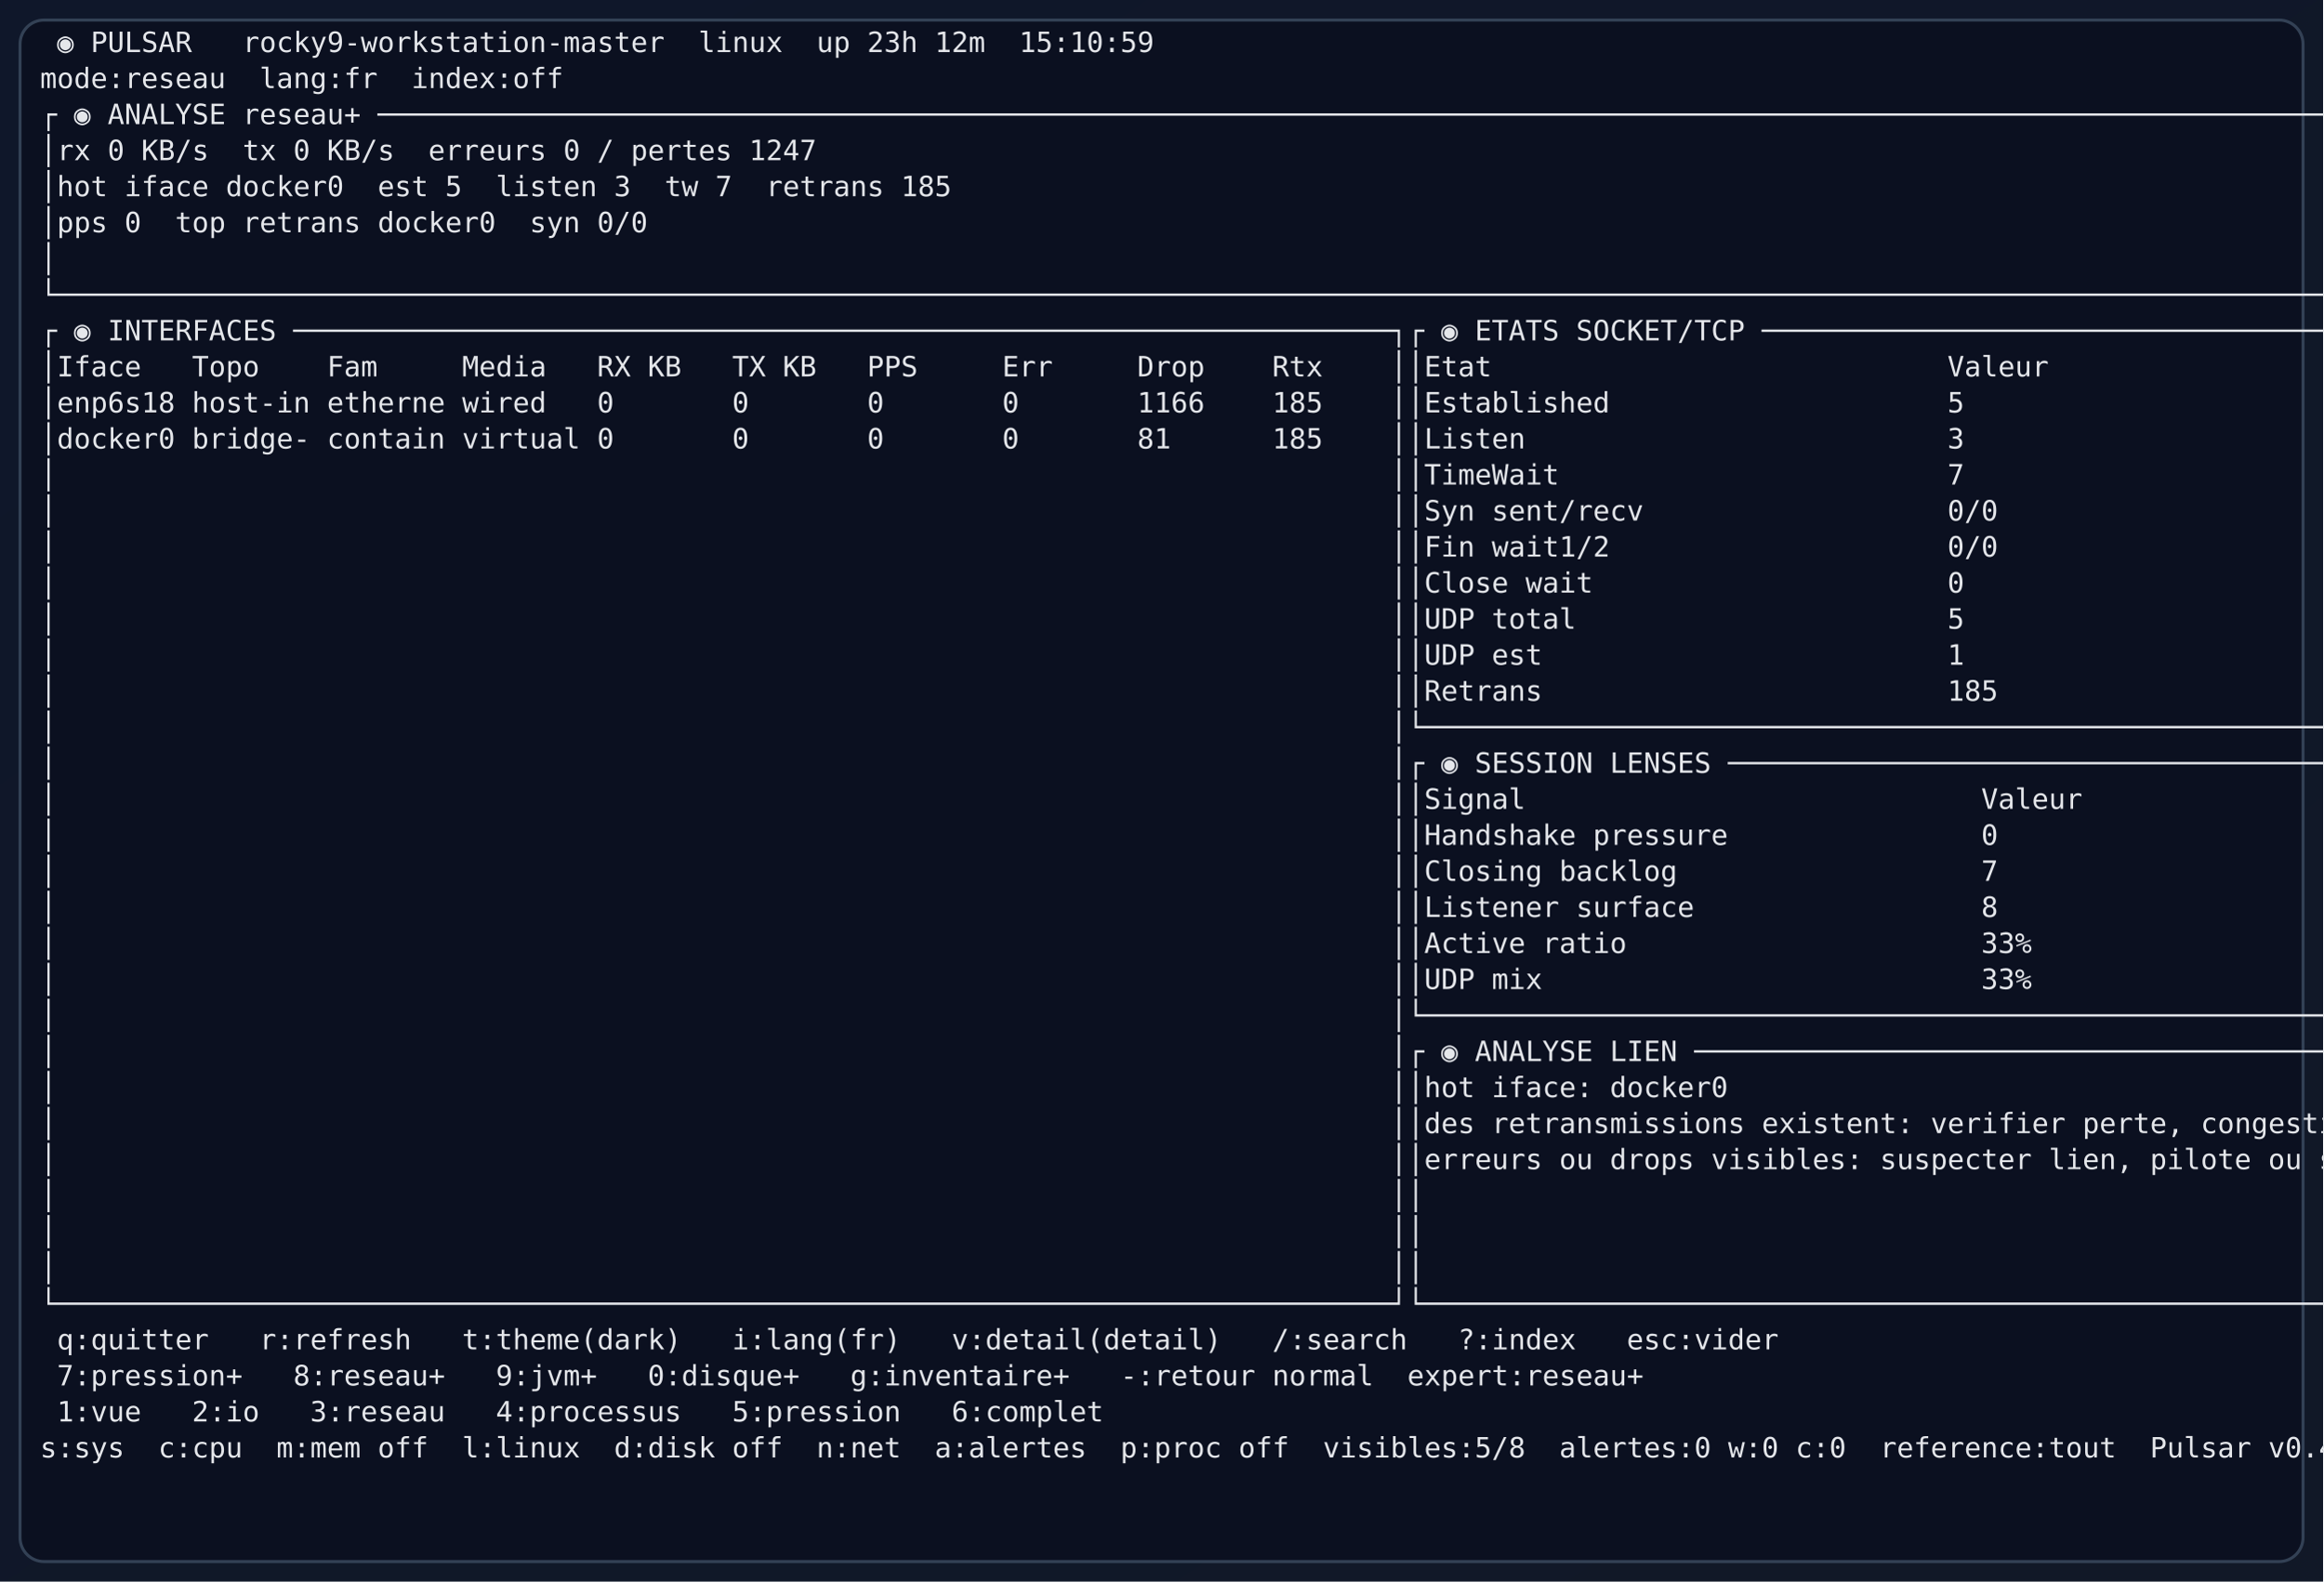
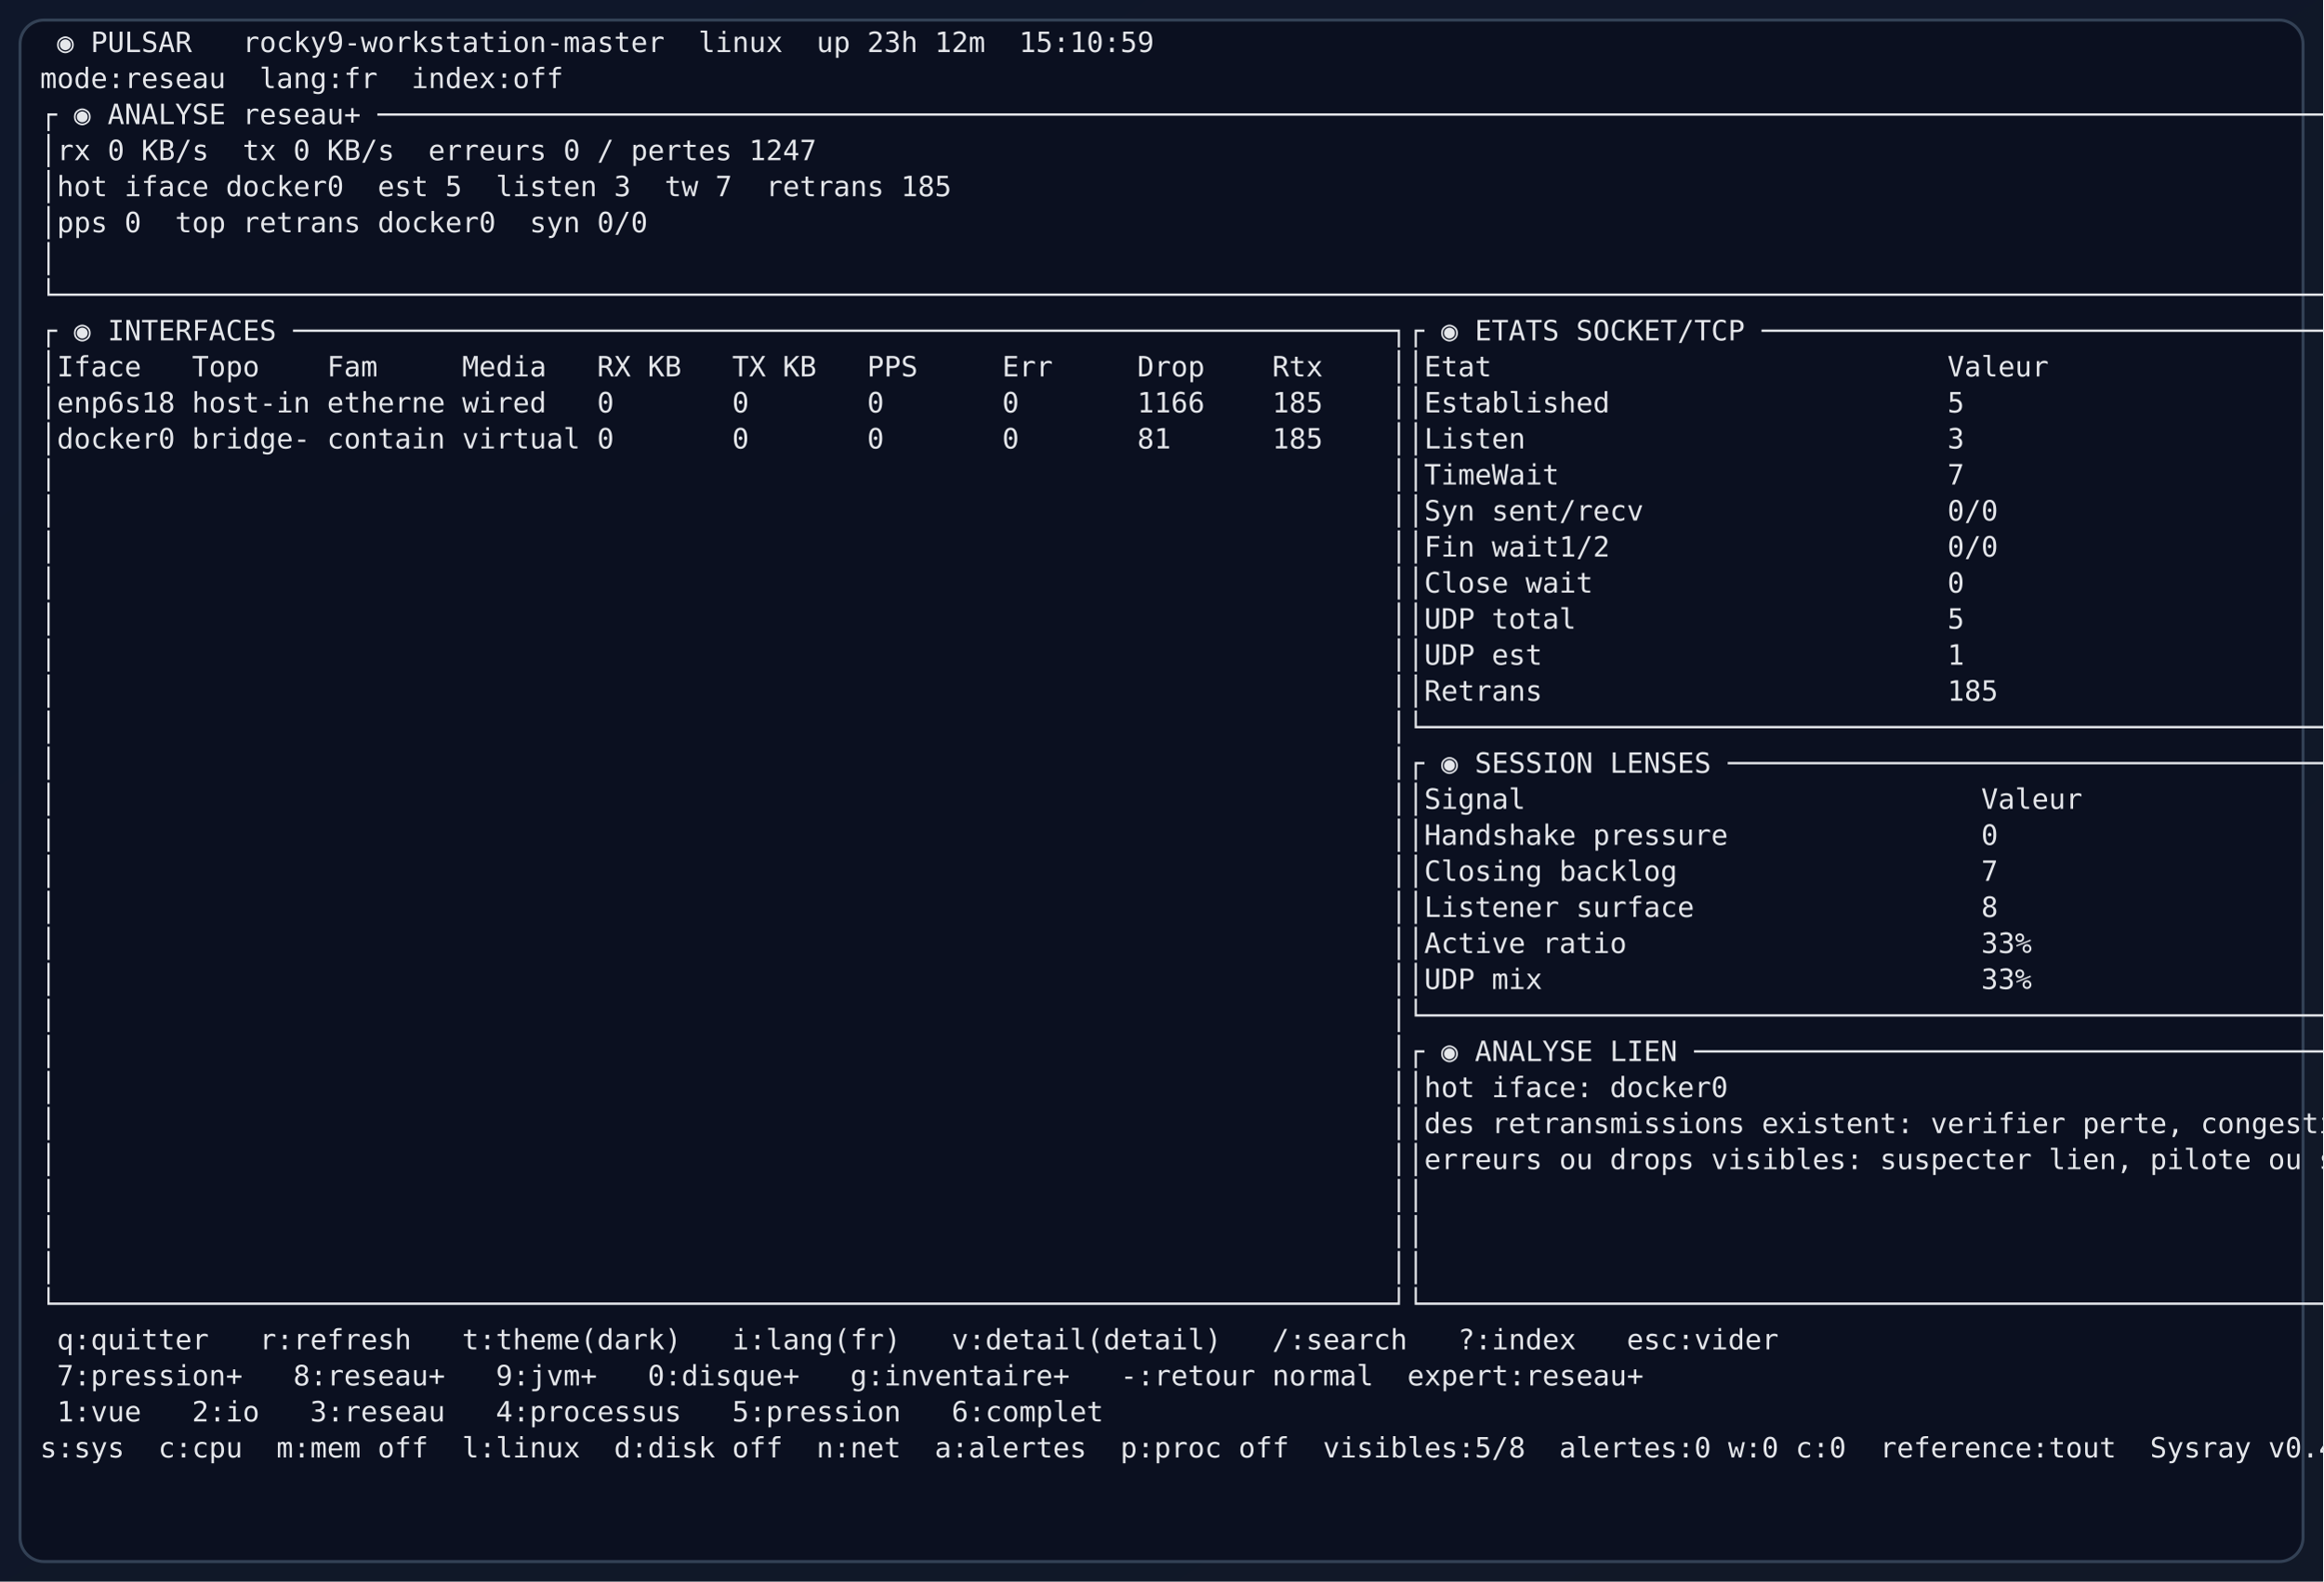
- <svg xmlns="http://www.w3.org/2000/svg" width="1160" height="790" viewBox="0 0 1160 790" role="img" aria-label="Pulsar expert network view">
+ <svg xmlns="http://www.w3.org/2000/svg" width="1160" height="790" viewBox="0 0 1160 790" role="img" aria-label="Sysray expert network view">
  <defs>
    <linearGradient id="bg" x1="0" x2="1" y1="0" y2="1">
      <stop offset="0%" stop-color="#0f172a" />
      <stop offset="100%" stop-color="#111827" />
    </linearGradient>
  </defs>
  <rect width="1160" height="790" fill="url(#bg)" />
  <rect x="10" y="10" width="1140" height="770" rx="12" fill="#0b1020" stroke="#334155" stroke-width="1.5" />
  <text x="20" y="26" fill="#e5e7eb" font-size="14" font-family="ui-monospace, SFMono-Regular, Menlo, Consolas, monospace" xml:space="preserve"> ◉ PULSAR   rocky9-workstation-master  linux  up 23h 12m  15:10:59</text>
  <text x="20" y="44" fill="#e5e7eb" font-size="14" font-family="ui-monospace, SFMono-Regular, Menlo, Consolas, monospace" xml:space="preserve">mode:reseau  lang:fr  index:off</text>
  <text x="20" y="62" fill="#e5e7eb" font-size="14" font-family="ui-monospace, SFMono-Regular, Menlo, Consolas, monospace" xml:space="preserve">┌ ◉ ANALYSE reseau+ ───────────────────────────────────────────────────────────────────────────────────────────────────────────────────────┐</text>
  <text x="20" y="80" fill="#e5e7eb" font-size="14" font-family="ui-monospace, SFMono-Regular, Menlo, Consolas, monospace" xml:space="preserve">│rx 0 KB/s  tx 0 KB/s  erreurs 0 / pertes 1247                                                                                             │</text>
  <text x="20" y="98" fill="#e5e7eb" font-size="14" font-family="ui-monospace, SFMono-Regular, Menlo, Consolas, monospace" xml:space="preserve">│hot iface docker0  est 5  listen 3  tw 7  retrans 185                                                                                     │</text>
  <text x="20" y="116" fill="#e5e7eb" font-size="14" font-family="ui-monospace, SFMono-Regular, Menlo, Consolas, monospace" xml:space="preserve">│pps 0  top retrans docker0  syn 0/0                                                                                                       │</text>
  <text x="20" y="134" fill="#e5e7eb" font-size="14" font-family="ui-monospace, SFMono-Regular, Menlo, Consolas, monospace" xml:space="preserve">│                                                                                                                                          │</text>
  <text x="20" y="152" fill="#e5e7eb" font-size="14" font-family="ui-monospace, SFMono-Regular, Menlo, Consolas, monospace" xml:space="preserve">└──────────────────────────────────────────────────────────────────────────────────────────────────────────────────────────────────────────┘</text>
  <text x="20" y="170" fill="#e5e7eb" font-size="14" font-family="ui-monospace, SFMono-Regular, Menlo, Consolas, monospace" xml:space="preserve">┌ ◉ INTERFACES ─────────────────────────────────────────────────────────────────┐┌ ◉ ETATS SOCKET/TCP ─────────────────────────────────────┐</text>
  <text x="20" y="188" fill="#e5e7eb" font-size="14" font-family="ui-monospace, SFMono-Regular, Menlo, Consolas, monospace" xml:space="preserve">│Iface   Topo    Fam     Media   RX KB   TX KB   PPS     Err     Drop    Rtx    ││Etat                           Valeur                    │</text>
  <text x="20" y="206" fill="#e5e7eb" font-size="14" font-family="ui-monospace, SFMono-Regular, Menlo, Consolas, monospace" xml:space="preserve">│enp6s18 host-in etherne wired   0       0       0       0       1166    185    ││Established                    5                         │</text>
  <text x="20" y="224" fill="#e5e7eb" font-size="14" font-family="ui-monospace, SFMono-Regular, Menlo, Consolas, monospace" xml:space="preserve">│docker0 bridge- contain virtual 0       0       0       0       81      185    ││Listen                         3                         │</text>
  <text x="20" y="242" fill="#e5e7eb" font-size="14" font-family="ui-monospace, SFMono-Regular, Menlo, Consolas, monospace" xml:space="preserve">│                                                                               ││TimeWait                       7                         │</text>
  <text x="20" y="260" fill="#e5e7eb" font-size="14" font-family="ui-monospace, SFMono-Regular, Menlo, Consolas, monospace" xml:space="preserve">│                                                                               ││Syn sent/recv                  0/0                       │</text>
  <text x="20" y="278" fill="#e5e7eb" font-size="14" font-family="ui-monospace, SFMono-Regular, Menlo, Consolas, monospace" xml:space="preserve">│                                                                               ││Fin wait1/2                    0/0                       │</text>
  <text x="20" y="296" fill="#e5e7eb" font-size="14" font-family="ui-monospace, SFMono-Regular, Menlo, Consolas, monospace" xml:space="preserve">│                                                                               ││Close wait                     0                         │</text>
  <text x="20" y="314" fill="#e5e7eb" font-size="14" font-family="ui-monospace, SFMono-Regular, Menlo, Consolas, monospace" xml:space="preserve">│                                                                               ││UDP total                      5                         │</text>
  <text x="20" y="332" fill="#e5e7eb" font-size="14" font-family="ui-monospace, SFMono-Regular, Menlo, Consolas, monospace" xml:space="preserve">│                                                                               ││UDP est                        1                         │</text>
  <text x="20" y="350" fill="#e5e7eb" font-size="14" font-family="ui-monospace, SFMono-Regular, Menlo, Consolas, monospace" xml:space="preserve">│                                                                               ││Retrans                        185                       │</text>
  <text x="20" y="368" fill="#e5e7eb" font-size="14" font-family="ui-monospace, SFMono-Regular, Menlo, Consolas, monospace" xml:space="preserve">│                                                                               │└─────────────────────────────────────────────────────────┘</text>
  <text x="20" y="386" fill="#e5e7eb" font-size="14" font-family="ui-monospace, SFMono-Regular, Menlo, Consolas, monospace" xml:space="preserve">│                                                                               │┌ ◉ SESSION LENSES ───────────────────────────────────────┐</text>
  <text x="20" y="404" fill="#e5e7eb" font-size="14" font-family="ui-monospace, SFMono-Regular, Menlo, Consolas, monospace" xml:space="preserve">│                                                                               ││Signal                           Valeur                  │</text>
  <text x="20" y="422" fill="#e5e7eb" font-size="14" font-family="ui-monospace, SFMono-Regular, Menlo, Consolas, monospace" xml:space="preserve">│                                                                               ││Handshake pressure               0                       │</text>
  <text x="20" y="440" fill="#e5e7eb" font-size="14" font-family="ui-monospace, SFMono-Regular, Menlo, Consolas, monospace" xml:space="preserve">│                                                                               ││Closing backlog                  7                       │</text>
  <text x="20" y="458" fill="#e5e7eb" font-size="14" font-family="ui-monospace, SFMono-Regular, Menlo, Consolas, monospace" xml:space="preserve">│                                                                               ││Listener surface                 8                       │</text>
  <text x="20" y="476" fill="#e5e7eb" font-size="14" font-family="ui-monospace, SFMono-Regular, Menlo, Consolas, monospace" xml:space="preserve">│                                                                               ││Active ratio                     33%                     │</text>
  <text x="20" y="494" fill="#e5e7eb" font-size="14" font-family="ui-monospace, SFMono-Regular, Menlo, Consolas, monospace" xml:space="preserve">│                                                                               ││UDP mix                          33%                     │</text>
  <text x="20" y="512" fill="#e5e7eb" font-size="14" font-family="ui-monospace, SFMono-Regular, Menlo, Consolas, monospace" xml:space="preserve">│                                                                               │└─────────────────────────────────────────────────────────┘</text>
  <text x="20" y="530" fill="#e5e7eb" font-size="14" font-family="ui-monospace, SFMono-Regular, Menlo, Consolas, monospace" xml:space="preserve">│                                                                               │┌ ◉ ANALYSE LIEN ─────────────────────────────────────────┐</text>
  <text x="20" y="548" fill="#e5e7eb" font-size="14" font-family="ui-monospace, SFMono-Regular, Menlo, Consolas, monospace" xml:space="preserve">│                                                                               ││hot iface: docker0                                       │</text>
  <text x="20" y="566" fill="#e5e7eb" font-size="14" font-family="ui-monospace, SFMono-Regular, Menlo, Consolas, monospace" xml:space="preserve">│                                                                               ││des retransmissions existent: verifier perte, congestion │</text>
  <text x="20" y="584" fill="#e5e7eb" font-size="14" font-family="ui-monospace, SFMono-Regular, Menlo, Consolas, monospace" xml:space="preserve">│                                                                               ││erreurs ou drops visibles: suspecter lien, pilote ou satu│</text>
  <text x="20" y="602" fill="#e5e7eb" font-size="14" font-family="ui-monospace, SFMono-Regular, Menlo, Consolas, monospace" xml:space="preserve">│                                                                               ││                                                         │</text>
  <text x="20" y="620" fill="#e5e7eb" font-size="14" font-family="ui-monospace, SFMono-Regular, Menlo, Consolas, monospace" xml:space="preserve">│                                                                               ││                                                         │</text>
  <text x="20" y="638" fill="#e5e7eb" font-size="14" font-family="ui-monospace, SFMono-Regular, Menlo, Consolas, monospace" xml:space="preserve">│                                                                               ││                                                         │</text>
  <text x="20" y="656" fill="#e5e7eb" font-size="14" font-family="ui-monospace, SFMono-Regular, Menlo, Consolas, monospace" xml:space="preserve">└───────────────────────────────────────────────────────────────────────────────┘└─────────────────────────────────────────────────────────┘</text>
  <text x="20" y="674" fill="#e5e7eb" font-size="14" font-family="ui-monospace, SFMono-Regular, Menlo, Consolas, monospace" xml:space="preserve"> q:quitter   r:refresh   t:theme(dark)   i:lang(fr)   v:detail(detail)   /:search   ?:index   esc:vider</text>
  <text x="20" y="692" fill="#e5e7eb" font-size="14" font-family="ui-monospace, SFMono-Regular, Menlo, Consolas, monospace" xml:space="preserve"> 7:pression+   8:reseau+   9:jvm+   0:disque+   g:inventaire+   -:retour normal  expert:reseau+</text>
  <text x="20" y="710" fill="#e5e7eb" font-size="14" font-family="ui-monospace, SFMono-Regular, Menlo, Consolas, monospace" xml:space="preserve"> 1:vue   2:io   3:reseau   4:processus   5:pression   6:complet</text>
-   <text x="20" y="728" fill="#e5e7eb" font-size="14" font-family="ui-monospace, SFMono-Regular, Menlo, Consolas, monospace" xml:space="preserve">s:sys  c:cpu  m:mem off  l:linux  d:disk off  n:net  a:alertes  p:proc off  visibles:5/8  alertes:0 w:0 c:0  reference:tout  Pulsar v0.4.0</text>
+   <text x="20" y="728" fill="#e5e7eb" font-size="14" font-family="ui-monospace, SFMono-Regular, Menlo, Consolas, monospace" xml:space="preserve">s:sys  c:cpu  m:mem off  l:linux  d:disk off  n:net  a:alertes  p:proc off  visibles:5/8  alertes:0 w:0 c:0  reference:tout  Sysray v0.4.0</text>
</svg>
